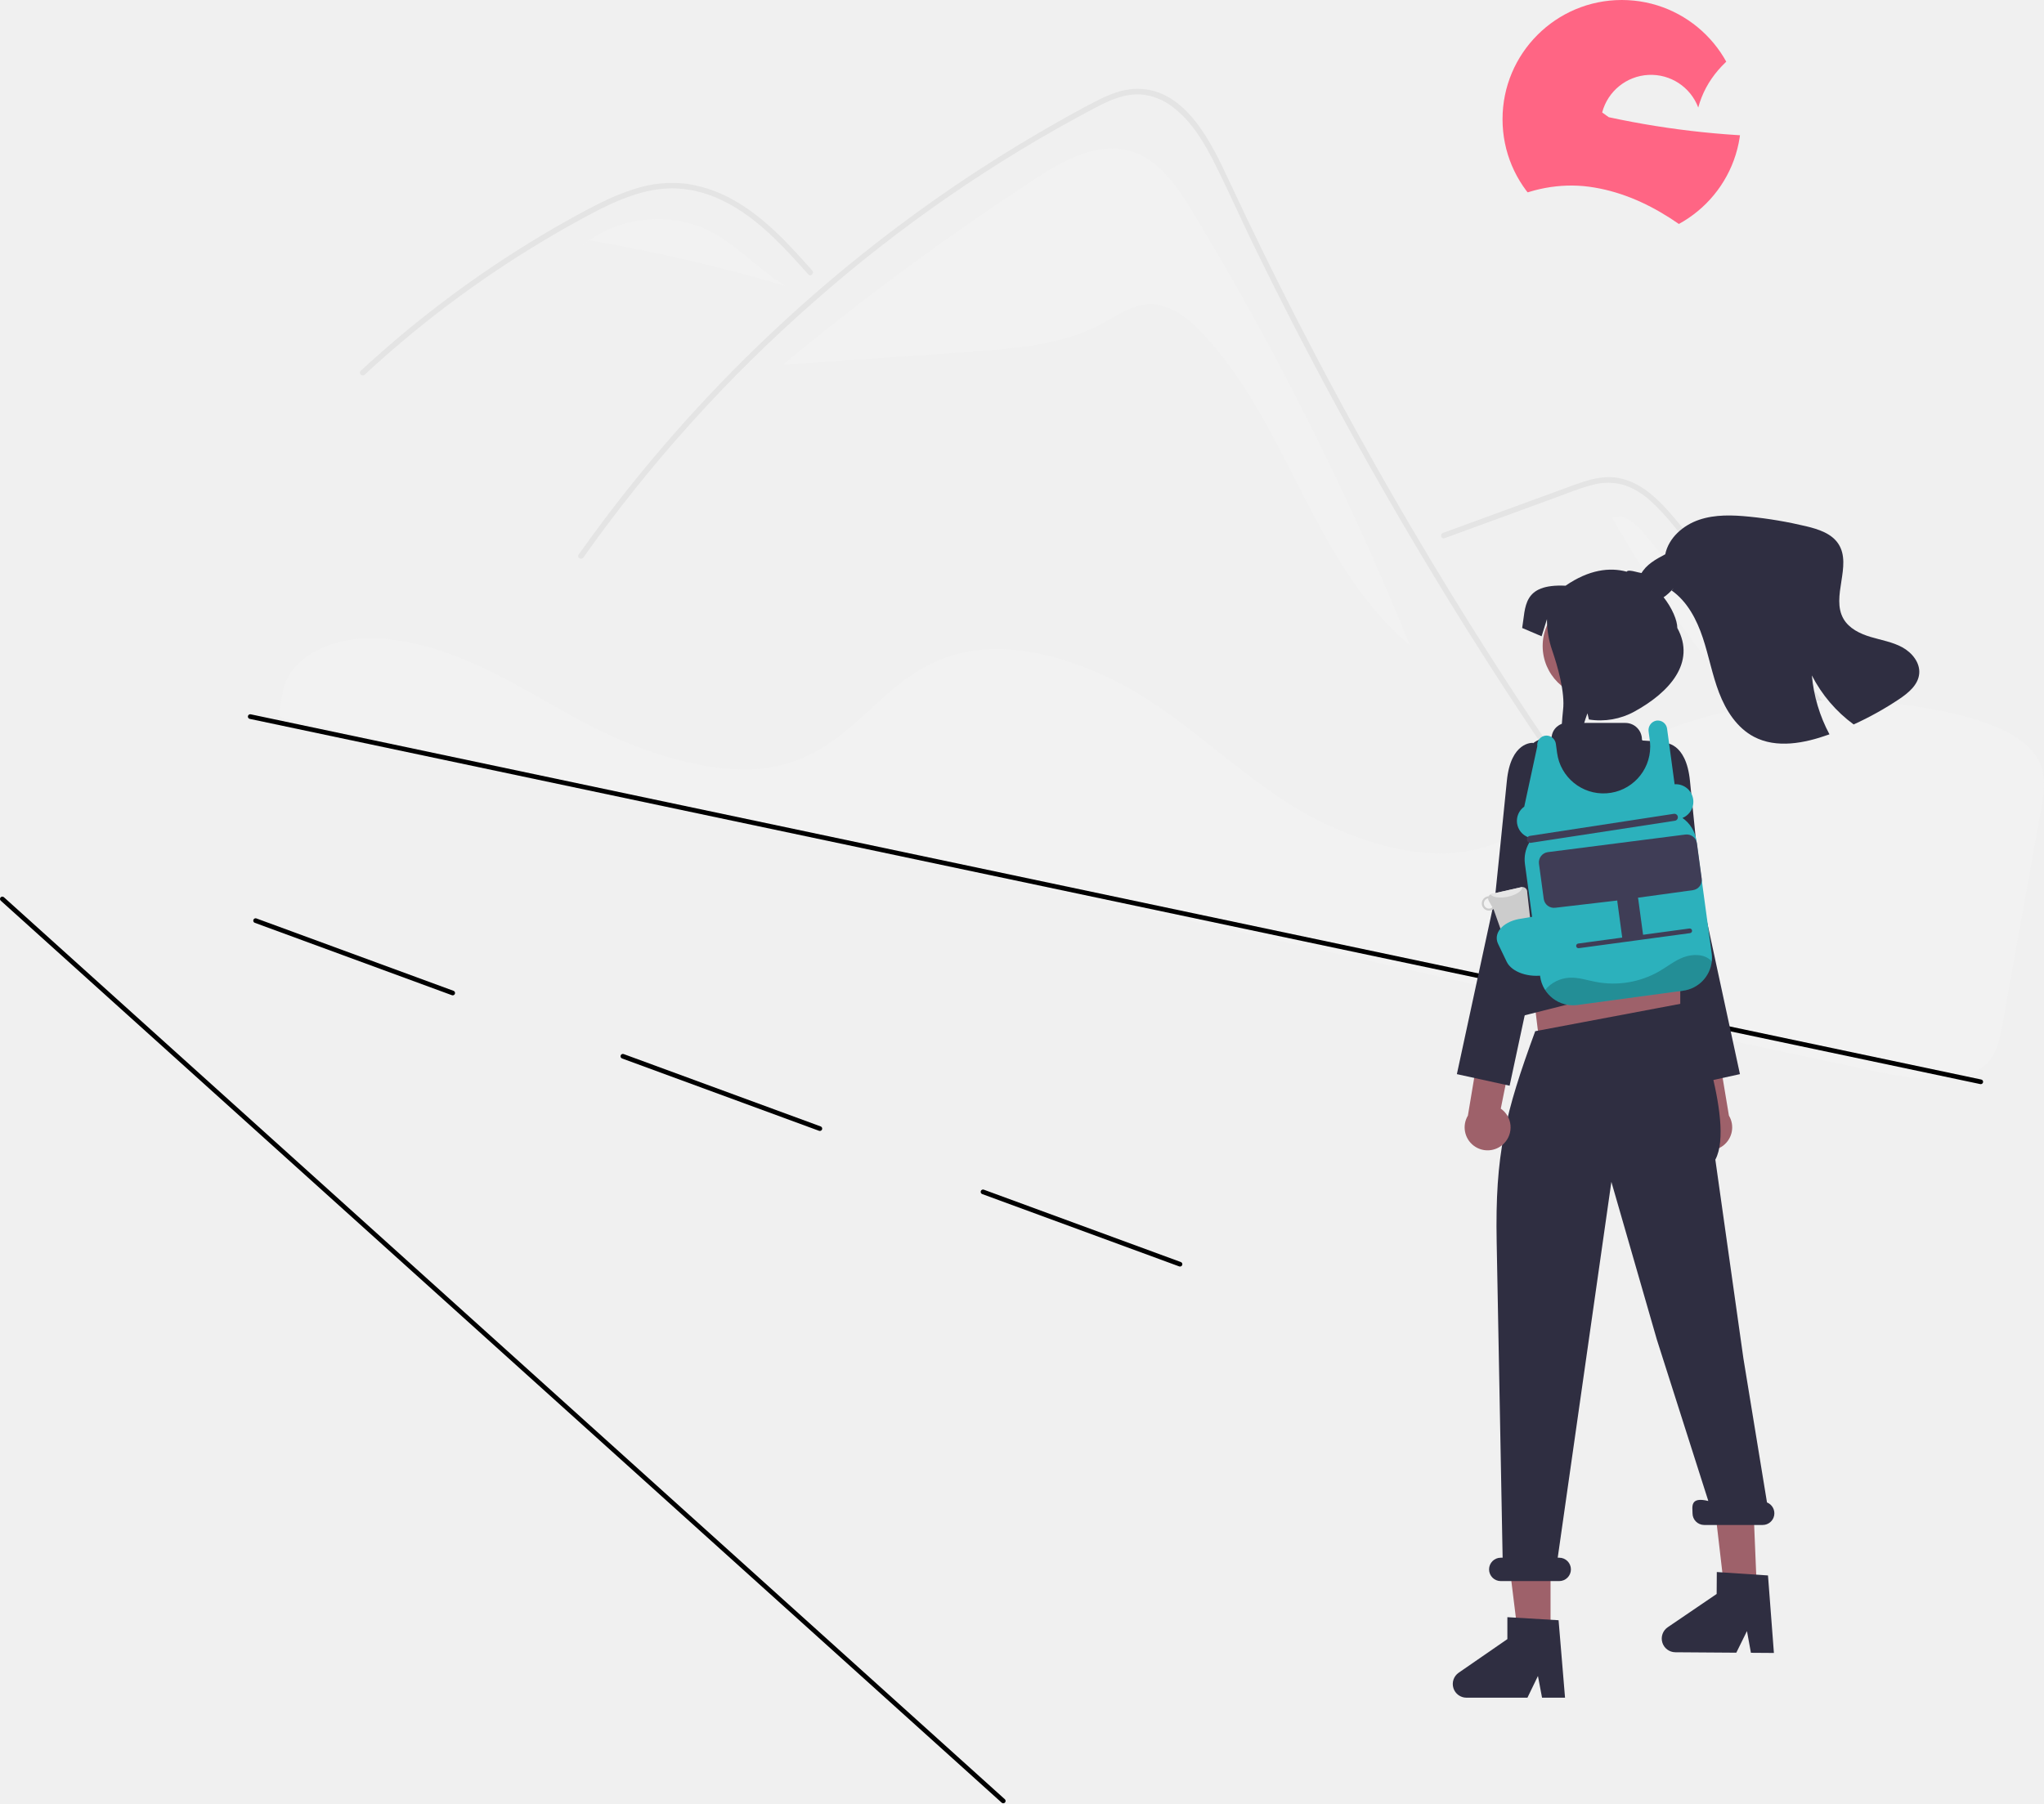
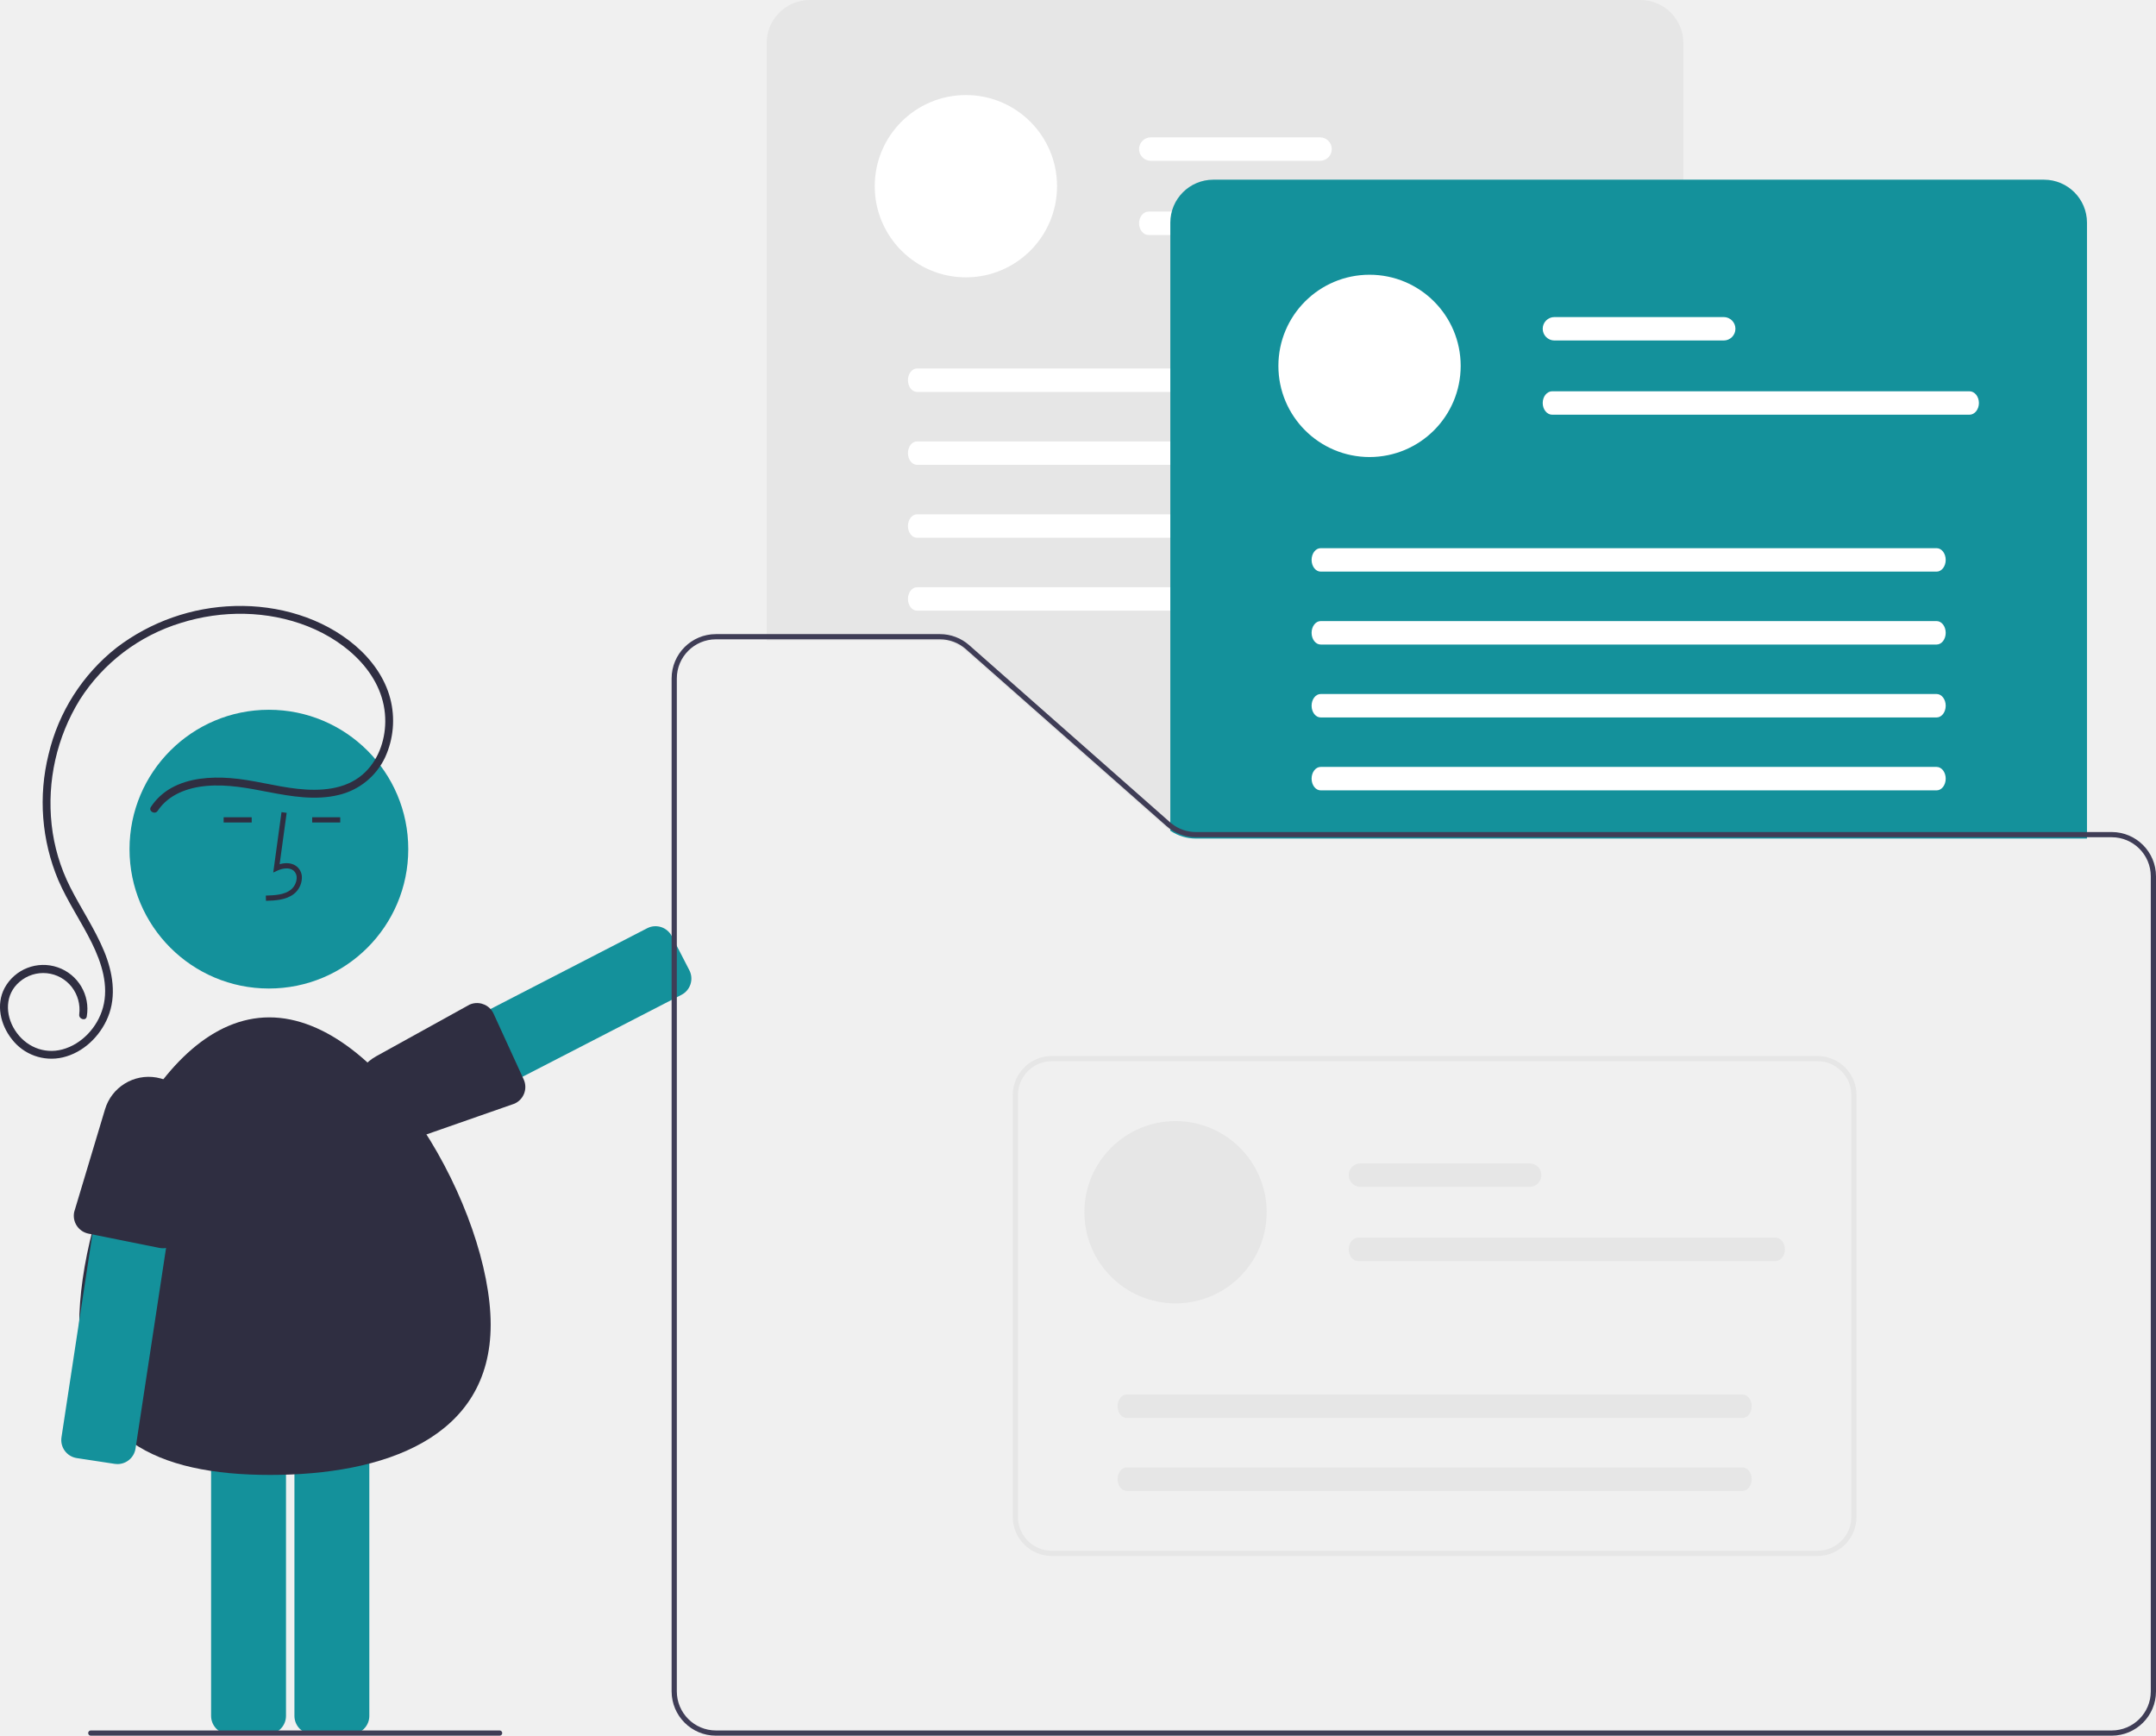
- <svg xmlns="http://www.w3.org/2000/svg" id="currentIllo" data-name="Layer 1" width="874.039" height="771.292" viewBox="0 0 874.039 771.292" class="injected-svg DownloadModal__ImageFile-sc-p17csy-5 iIfSkb grid_media">
-   <path d="M673.062,155.137c-6.611-10.934-14.444-22.608-26.712-26.178-14.207-4.135-28.802,4.079-41.181,12.184a1200.013,1200.013,0,0,0-106.794,78.684l.037.424q39.846-2.748,79.691-5.496c19.192-1.324,39.044-2.83,56.005-11.909,6.436-3.445,12.71-8.047,20.003-8.368,9.061-.398,16.962,5.93,23.17,12.541,36.727,39.109,47.355,98.916,88.558,133.276A1307.621,1307.621,0,0,0,673.062,155.137Z" transform="translate(-162.9803 -64.354)" fill="#f2f2f2" />
-   <path d="M898.816,486.852c-4.061-5.128-5.721-6.33-9.727-11.505Q840.159,412.063,797.108,344.504q-29.241-45.883-55.583-93.529-12.541-22.651-24.394-45.658-9.198-17.839-17.985-35.891c-1.675-3.437-3.303-6.891-4.923-10.352-3.817-8.139-7.563-16.318-11.585-24.346-4.583-9.151-10.162-18.744-18.578-24.891a25.346,25.346,0,0,0-13.204-5.081c-6.851-.443-13.173,2.386-19.115,5.476a615.324,615.324,0,0,0-120.996,83.438A629.917,629.917,0,0,0,412.444,302.789c-.869,1.241-2.924.055-2.047-1.193q5.18-7.325,10.565-14.492A633.399,633.399,0,0,1,582.67,136.269q15.73-10.194,32.051-19.431c5.484-3.106,10.992-6.171,16.594-9.048,5.492-2.821,11.324-5.358,17.598-5.452,21.351-.332,32.407,23.848,40,40.119q3.58,7.681,7.246,15.314,13.856,28.981,28.779,57.432,9.21,17.566,18.823,34.927,29.917,54.062,63.596,105.935c29.743,45.808,59.25,86.275,93.134,129.112C901.424,486.362,899.756,488.053,898.816,486.852Z" transform="translate(-162.9803 -64.354)" fill="#e4e4e4" />
-   <path d="M508.636,181.73c-1.24-1.383-2.473-2.766-3.722-4.149-9.846-10.889-20.411-21.652-33.931-27.894a49.228,49.228,0,0,0-20.624-4.781c-7.38.024-14.595,1.96-21.414,4.67-3.224,1.288-6.377,2.75-9.482,4.307-3.548,1.786-7.033,3.69-10.502,5.61q-9.767,5.405-19.281,11.284-18.93,11.699-36.674,25.184-9.198,6.993-18.017,14.445-8.202,6.922-16.073,14.216c-1.122,1.035-2.797-.64-1.675-1.675,1.383-1.288,2.782-2.568,4.18-3.832q5.927-5.358,12.043-10.51,11.153-9.411,22.884-18.096,18.242-13.513,37.74-25.192,9.743-5.832,19.755-11.174c2.015-1.075,4.054-2.126,6.116-3.121a97.502,97.502,0,0,1,14.54-5.919,51.724,51.724,0,0,1,21.96-2.157,57.173,57.173,0,0,1,20.261,7.009c13.275,7.42,23.572,18.894,33.591,30.091C511.323,181.184,509.655,182.867,508.636,181.73Z" transform="translate(-162.9803 -64.354)" fill="#e4e4e4" />
-   <path d="M780.643,294.569l31.811-11.635L828.249,277.157c5.144-1.881,10.276-4.023,15.593-5.37a24.6,24.6,0,0,1,14.114.18,32.529,32.529,0,0,1,11.008,6.824,89.337,89.337,0,0,1,9.029,9.642c3.439,4.133,6.827,8.308,10.23,12.47q21.068,25.765,41.86,51.755,20.792,25.989,41.306,52.198,20.564,26.274,40.845,52.767,2.484,3.246,4.965,6.494c.914,1.196,2.973.017,2.047-1.196q-20.431-26.76-41.147-53.3-20.767-26.604-41.82-52.982-21.053-26.378-42.391-52.527-5.316-6.515-10.649-13.015c-2.999-3.655-5.965-7.35-9.254-10.753-6.039-6.245-13.583-11.764-22.614-11.914-5.31-.088-10.448,1.597-15.381,3.381-5.318,1.924-10.624,3.884-15.935,5.826l-32.034,11.716-8.008,2.929c-1.421.52-.807,2.812.63,2.286Z" transform="translate(-162.9803 -64.354)" fill="#e4e4e4" />
-   <path d="M466.796,163.388c-16.166-8.308-36.868-6.681-51.723,3.699a737.726,737.726,0,0,1,83.932,19.589C487.555,179.967,478.599,169.455,466.796,163.388Z" transform="translate(-162.9803 -64.354)" fill="#f2f2f2" />
-   <path d="M414.914,167.059l-3.112,2.53c1.053-.885,2.147-1.715,3.271-2.501C415.02,167.078,414.967,167.068,414.914,167.059Z" transform="translate(-162.9803 -64.354)" fill="#f2f2f2" />
-   <path d="M867.766,294.685c-3.131-3.812-6.517-7.803-11.201-9.351l-4.373.172A496.015,496.015,0,0,0,984.306,436.543Q926.036,365.614,867.766,294.685Z" transform="translate(-162.9803 -64.354)" fill="#f2f2f2" />
-   <path d="M667.565,606.081a.992.992,0,0,1-.345-.062l-84.261-30.953a1.0 1,0,0,1,.689-1.877L667.91,604.142a1.0 1,0,0,1-.345,1.938Z" transform="translate(-162.9803 -64.354)" />
-   <path d="M513.565,548.081a.992.992,0,0,1-.345-.062l-84.261-30.953a1.0 1,0,0,1,.689-1.877L513.91,546.142a1.0 1,0,0,1-.345,1.938Z" transform="translate(-162.9803 -64.354)" />
-   <path d="M356.565,490.081a.992.992,0,0,1-.345-.062l-84.261-30.953a1.0 1,0,1,1,.689-1.877L356.91,488.142a1.0 1,0,0,1-.345,1.938Z" transform="translate(-162.9803 -64.354)" />
-   <path d="M340.778,339.738c-3.513-.785-7.07-1.405-10.583-1.837l-.511-.063c-23.321-2.777-43.01,6.958-45.796,22.645l-.495,2.838c-.309,1.795-.643,3.725-1.04,5.86-.192,1.054.867,2.132,2.407,2.476L845.649,497.037c39.607,8.564,79.087,17.024,117.337,25.144a177.652,177.652,0,0,0,21.711,3.511c10.927.926,18.927-.293,24.46-3.725l.001 0c6.877-4.253,8.607-11.157,10.019-19.078,2.846-15.997,5.877-32.793,8.897-49.538,2.661-14.758,5.316-29.477,7.832-43.574,1.478-8.369,2.281-15.869-2.879-22.891-5.596-7.598-17.581-13.494-35.623-17.527-.218-.049-.434-.097-.655-.145-56.592-12.407-117.619-2.55-151.854,24.53-3.942,3.118-7.734,6.553-11.401,9.875a158.915,158.915,0,0,1-17.302,14.232,66.95,66.95,0,0,1-10.666,5.986c-.257.125-.548.255-.851.372-.705.318-1.433.613-2.135.865a62.042,62.042,0,0,1-12.655,3.397l-.431.065c-.326.056-.678.107-1.027.147a68.206,68.206,0,0,1-7.479.589c-10.812.309-22.585-1.669-34.991-5.882a151.752,151.752,0,0,1-32.578-15.751c-10.814-6.914-20.639-14.717-30.141-22.263-4.173-3.316-8.49-6.743-12.828-10.046-.815-.622-1.618-1.23-2.434-1.842-5.313-3.969-10.177-7.354-14.871-10.348a146.281,146.281,0,0,0-37.143-17.035c-13.864-4.03-26.63-5.128-37.931-3.275a60.649,60.649,0,0,0-9.253,2.27c-13.923,4.597-23.917,13.74-33.581,22.583-12.021,10.999-24.453,22.373-44.611,25.204-23.263,3.273-53.836-7.081-74.693-17.866-6.557-3.391-13.045-7.056-19.318-10.601q-3.801-2.148-7.611-4.28c-4.993-2.785-9.099-4.982-12.918-6.915l-1.208-.614c-.673-.337-1.346-.675-2.034-1.007-4.55-2.238-8.825-4.154-13.075-5.86l-1.004-.409c-2.021-.785-3.918-1.486-5.788-2.137l-.747-.259A109.236,109.236,0,0,0,340.778,339.738Z" transform="translate(-162.9803 -64.354)" fill="#f2f2f2" />
-   <path d="M1009.981,528.062a1.009,1.009,0,0,1-.208-.021l-740-156.208a1,1,0,0,1,.413-1.957l740,156.208a1,1,0,0,1-.206,1.979Z" transform="translate(-162.9803 -64.354)" />
-   <circle cx="693.5" cy="51" r="51" fill="#ff6584" />
-   <path d="M948.516,76.224c-24.717-3.341-52.935,10.019-59.341,34.124a21.597,21.597,0,0,0-41.093,2.109l2.83,2.027a372.275,372.275,0,0,0,160.659-.726C994.377,95.688,973.233,79.565,948.516,76.224Z" transform="translate(-162.9803 -64.354)" fill="#f0f0f0" />
-   <path d="M842.516,144.224c-24.717-3.341-52.935,10.019-59.341,34.124a21.597,21.597,0,0,0-41.093,2.109l2.83,2.027a372.275,372.275,0,0,0,160.659-.726C888.377,163.688,867.233,147.565,842.516,144.224Z" transform="translate(-162.9803 -64.354)" fill="#f0f0f0" />
-   <path d="M886.872,553.437a9.76,9.76,0,0,1,1.357-14.904L872.689,461.346l17.161,5.51,12.439,74.659A9.813,9.813,0,0,1,886.872,553.437Z" transform="translate(-162.9803 -64.354)" fill="#9e616a" />
-   <path d="M863.926,390.13l10.648-8.037s9.393-.665,11.056,16.274,5.079,49.95,5.079,49.95l16.293,75.463-22.554,4.95-17.451-81.438-10.469-24.184Z" transform="translate(-162.9803 -64.354)" fill="#2f2e41" />
-   <polygon points="718.5 449 658.5 448 653.5 407 718.5 407 718.5 449" fill="#9e616a" />
-   <polygon points="663.032 699.832 649.181 699.831 642.591 646.404 663.034 646.405 663.032 699.832" fill="#9e616a" />
-   <polygon points="751.276 680.645 737.425 680.548 731.21 627.076 749.225 631.209 751.276 680.645" fill="#9e616a" />
-   <polygon points="707.954 371.691 711.092 379.851 710.465 388.011 649.04 409.286 652.088 373.574 658.993 365.414 707.954 371.691" fill="#ffb6b6" />
-   <circle cx="681.602" cy="276.32" r="21.938" fill="#9e616a" />
-   <path d="M832.208,790.486h-9.829l-1.754-9.279-4.493,9.279H790.064a5.86,5.86,0,0,1-3.33-10.682l20.817-14.377v-9.381l21.896,1.307Z" transform="translate(-162.9803 -64.354)" fill="#2f2e41" />
-   <path d="M921.523,771.351l-9.828-.069-1.689-9.292-4.558,9.248-26.067-.182a5.86,5.86,0,0,1-3.255-10.705l20.917-14.231.066-9.381,21.886,1.46Z" transform="translate(-162.9803 -64.354)" fill="#2f2e41" />
-   <path d="M918.566,706.973l-10.086-61.619-12-85c8.788-16.32-11-67-11-67l-2.793.134L819.467,505.415l.014-.061c-12.931,35.268-17.215,52.691-16.506,90.248l2.547,135.01h-.799a5,5,0,0,0,0,10h25a5,5,0,0,0,0-10h-.645l22.947-160.757L871.48,637.354l22,69c-8-2-6.758,2.634-6.758,5.258a5,5,0,0,0,5,5h25a4.995,4.995,0,0,0,1.844-9.639Z" transform="translate(-162.9803 -64.354)" fill="#2f2e41" />
-   <path d="M890.403,495.979l-2-20a3.987,3.987,0,0,0-3.605-2.995c-.833-9.527-4.339-50.629-4.549-52.421l-.008-.076-1.594-34.058a5.037,5.037,0,0,0-4.703-4.79l-8.421-.55a.446.446,0,0,1-.431-.445,7.081,7.081,0,0,0-7.081-7.081H833.08a6.63,6.63,0,0,0-6.576,5.804.44.44,0,0,1-.448.396l-.003-0a11.845,11.845,0,0,0-11.915,9.824c-3.408,19.831-10.239,64.84-6.862,89.862,1.176,8.711-1.359,1.812-1.803,9.1a5.365,5.365,0,0,0,1.336,3.89c-2.058.598-2.856,2.821-2.328,4.916l-.438-.108a4,4,0,0,0,4.856,2.901L885.502,480.836C887.644,480.296,890.943,498.121,890.403,495.979Z" transform="translate(-162.9803 -64.354)" fill="#2f2e41" />
-   <path d="M806.089,553.437a9.76,9.76,0,0,0-1.357-14.904l15.54-77.187-17.161,5.51-12.439,74.659A9.813,9.813,0,0,0,806.089,553.437Z" transform="translate(-162.9803 -64.354)" fill="#9e616a" />
-   <path d="M829.034,390.13l-10.648-8.037s-9.393-.665-11.056,16.274-5.079,49.95-5.079,49.95l-16.293,75.463,22.554,4.95,17.451-81.438,10.469-24.184Z" transform="translate(-162.9803 -64.354)" fill="#2f2e41" />
-   <path d="M868.076,321.166c4.087,1.217,7.9-2.202,10.745-5.441l-1.011,1.2c6.692,4.713,10.693,12.39,13.289,20.161,2.596,7.763,4.044,15.894,6.975,23.546,2.93,7.643,7.66,15.037,14.9,18.85,9.699,5.107,21.583,2.785,31.9-.9.137-.051.266-.094.403-.146a65.737,65.737,0,0,1-7.523-25.191,59.771,59.771,0,0,0,17.873,20.967,137.213,137.213,0,0,0,19.381-10.779c3.984-2.665,8.183-6.109,8.645-10.882.471-4.738-3.067-9.065-7.24-11.344-4.173-2.279-8.971-3.05-13.529-4.421-4.55-1.362-9.194-3.599-11.584-7.711-5.509-9.459,3.761-22.8-2.151-32.02-2.913-4.533-8.568-6.349-13.812-7.609a182.606,182.606,0,0,0-24.317-4.104c-7.189-.72-14.617-.985-21.455,1.328-6.838,2.313-13.041,7.686-14.506,14.763-3.993,2.099-8.217,4.421-10.359,8.405C862.558,313.815,863.749,319.881,868.076,321.166Z" transform="translate(-162.9803 -64.354)" fill="#2f2e41" />
-   <path d="M874.177,319.572c3.914,4.903,6.044,10.205,6.044,13.38,8.13,14.859-3.496,27.623-18.356,35.753a30.443,30.443,0,0,1-19.45,3.391l-.622-2.654-.842,2.39s-9.675,31.954-12.866,33.828c1.211-5.687,2.598-32.017,3.272-37.567.933-7.554-2.32-18.799-4.667-25.638a40.366,40.366,0,0,1-2.21-13.1v-.195l-2.285,7.34-8.319-3.549c1.548-8.878,0-18.956,18.556-18.082,10.036-6.902,18.873-7.953,26.133-5.996.937-1.448,6.339,1.264,7.9.502" transform="translate(-162.9803 -64.354)" fill="#2f2e41" />
-   <path d="M894.95,475.58a14.211,14.211,0,0,1-12.22,12.5l-45.17,6.12a14.224,14.224,0,0,1-15.99-12.18l-6.51-48.14a14.175,14.175,0,0,1,1.8-9.04l-.31-2.34a7.49,7.49,0,0,1-1.78-13.14l5.58-25.85a4.007,4.007,0,0,1,3.82-4.54,4.113,4.113,0,0,1,4.13,3.63l.51,3.8a20.001,20.001,0,0,0,39.82-2.66,20.672,20.672,0,0,0-.18-2.71l-.5-3.74a4.15,4.15,0,0,1,3.18-4.69,3.999,3.999,0,0,1,4.71,3.4l3.23,23.8a7.492,7.492,0,0,1,3.35,14.41,14.165,14.165,0,0,1,5.97,9.74l6.52,48.15A14,14,0,0,1,894.95,475.58Z" transform="translate(-162.9803 -64.354)" fill="#2cb1bc" />
-   <path d="M815.906,423.559a1.502,1.502,0,0,1,1.285-1.688l61.566-9.437a1.5,1.5,0,1,1,.402,2.973l-61.566,9.437A1.502,1.502,0,0,1,815.906,423.559Z" transform="translate(-162.9803 -64.354)" fill="#3f3d56" />
-   <path d="M823.101,448.829l-2.035-15.036a4.413,4.413,0,0,1,3.782-4.965l58.801-7.522a4.413,4.413,0,0,1,4.965,3.782l2.035,15.036a4.413,4.413,0,0,1-3.782,4.965L863.381,448.32a4.413,4.413,0,0,1,.117.489l2.079,15.36,19.819-2.682a1,1,0,1,1,.268,1.982l-19.819,2.682-8.919,1.207L838.098,469.906a1,1,0,0,1-.268-1.982l18.828-2.548-2.079-15.36a4.414,4.414,0,0,1-.017-.502l-26.496,3.097A4.413,4.413,0,0,1,823.101,448.829Z" transform="translate(-162.9803 -64.354)" fill="#3f3d56" />
-   <path d="M591.98,835.646a.998.998,0,0,1-.669-.257l-428-385.792a1,1,0,0,1,1.339-1.486l428,385.792a1,1,0,0,1-.67,1.743Z" transform="translate(-162.9803 -64.354)" />
-   <path d="M816.03,445.94a2.026,2.026,0,0,0-2.15-2.17,1.864,1.864,0,0,0-.32.04l-12.66,2.86a2.085,2.085,0,0,0-1.34,1.03,2.606,2.606,0,0,0-.55.08,3.076,3.076,0,1,0,1.36,6,3.118,3.118,0,0,0,1.24-.6l4.29,12.08a2.015,2.015,0,0,0,2.21.97l8.23-1.86a2.043,2.043,0,0,0,1.57-1.82Zm-15.85,6.98a2.2,2.2,0,0,1-.98-4.29c.04-.01.08,0,.12-.01a2.071,2.071,0,0,0,.27,1.04L801.16,452.4A2.071,2.071,0,0,1,800.18,452.92Z" transform="translate(-162.9803 -64.354)" fill="#ccc" />
-   <path d="M813.88,443.77c.12,1.6-2.62,3.44-6.29,4.17-3.37.69-6.39.21-7.24-1.05a1.919,1.919,0,0,1,.55-.22l12.66-2.86A1.864,1.864,0,0,1,813.88,443.77Z" transform="translate(-162.9803 -64.354)" fill="#e6e6e6" />
-   <path d="M807.264,475.724l-3.675-7.646c-2.153-4.479,1.789-9.245,8.787-10.624L821,456l3.607,25.202-.747.147C816.862,482.727,809.417,480.203,807.264,475.724Z" transform="translate(-162.9803 -64.354)" fill="#2cb1bc" />
-   <g opacity="0.2">
-     <path d="M894.95,475.58a14.211,14.211,0,0,1-12.22,12.5l-45.17,6.12a14.208,14.208,0,0,1-13.87-6.42,14.512,14.512,0,0,1,10.36-5.24c3.88-.2,7.64,1.09,11.44,1.81a39.589,39.589,0,0,0,26.83-4.45c3.53-2.05,6.71-4.67,10.59-6.13,3.88-1.45,8.89-1.4,11.7,1.43A4.033,4.033,0,0,1,894.95,475.58Z" transform="translate(-162.9803 -64.354)" />
-   </g>
+ <svg xmlns="http://www.w3.org/2000/svg" data-name="Layer 1" width="827.9" height="666.5" viewBox="0 0 827.9 666.5">
+   <path d="M335.218,555.907a7.034,7.034,0,0,1-2.144-.337,6.952,6.952,0,0,1-4.092-3.457l-6.764-13.118a7.007,7.007,0,0,1,3.014-9.429l109.337-56.372A7.008,7.008,0,0,1,444,476.209l6.763,13.118a7.007,7.007,0,0,1-3.014,9.429L338.412,555.127A6.956,6.956,0,0,1,335.218,555.907Z" transform="translate(-186.05 -116.75)" fill="#14919b" />
+   <path d="M374.88,504.797a7.037,7.037,0,0,1,.743,1.294l11.554,25.231a6.999,6.999,0,0,1-3.573,9.237l-38.859,13.582a17.484,17.484,0,0,1-21.476-8.842l.449-.219-.449.219a17.469,17.469,0,0,1,7.253-22.952l35.831-19.812a7.012,7.012,0,0,1,8.527,2.262Z" transform="translate(-186.05 -116.75)" fill="#2f2e41" />
+   <path d="M832.45,438.75H645.26a17.655,17.655,0,0,1-11.578-4.373L556.579,366.375A14.471,14.471,0,0,0,546.99,362.75H480.45V133.25a16.519,16.519,0,0,1,16.5-16.5h319a16.519,16.519,0,0,1,16.5,16.5Z" transform="translate(-186.05 -116.75)" fill="#e6e6e6" />
+   <circle cx="370.9" cy="71.5" r="35" fill="#fff" />
+   <path d="M692.95,169.5h-65a4.5,4.5,0,0,0,0,9h65a4.5,4.5,0,0,0,0-9Z" transform="translate(-186.05 -116.75)" fill="#fff" />
+   <path d="M787.31,198H627.09c-2.01,0-3.64,2.02-3.64,4.5s1.63,4.5,3.64,4.5H787.31c2.01,0,3.64-2.02,3.64-4.5S789.32,198,787.31,198Z" transform="translate(-186.05 -116.75)" fill="#fff" />
+   <path d="M774.72,258.25h-236.54c-1.92,0-3.48,2.02-3.48,4.5s1.56,4.5,3.48,4.5H774.72c1.92,0,3.48-2.02,3.48-4.5S776.64,258.25,774.72,258.25Z" transform="translate(-186.05 -116.75)" fill="#fff" />
+   <path d="M774.72,286.25h-236.54c-1.92,0-3.48,2.02-3.48,4.5s1.56,4.5,3.48,4.5H774.72c1.92,0,3.48-2.02,3.48-4.5S776.64,286.25,774.72,286.25Z" transform="translate(-186.05 -116.75)" fill="#fff" />
+   <path d="M774.72,314.25h-236.54c-1.92,0-3.48,2.02-3.48,4.5s1.56,4.5,3.48,4.5H774.72c1.92,0,3.48-2.02,3.48-4.5S776.64,314.25,774.72,314.25Z" transform="translate(-186.05 -116.75)" fill="#fff" />
+   <path d="M774.72,342.25h-236.54c-1.92,0-3.48,2.02-3.48,4.5s1.56,4.5,3.48,4.5H774.72c1.92,0,3.48-2.02,3.48-4.5S776.64,342.25,774.72,342.25Z" transform="translate(-186.05 -116.75)" fill="#fff" />
+   <path d="M987.45,438.75H645.26a17.376,17.376,0,0,1-9.585-2.863l-.225-.148V202.25a16.519,16.519,0,0,1,16.5-16.5h319a16.519,16.519,0,0,1,16.5,16.5Z" transform="translate(-186.05 -116.75)" fill="#14919b" />
+   <circle cx="525.9" cy="140.5" r="35" fill="#fff" />
+   <path d="M847.95,238.5h-65a4.5,4.5,0,0,0,0,9h65a4.5,4.5,0,0,0,0-9Z" transform="translate(-186.05 -116.75)" fill="#fff" />
+   <path d="M942.31,267H782.09c-2.01,0-3.64,2.02-3.64,4.5s1.63,4.5,3.64,4.5H942.31c2.01,0,3.64-2.02,3.64-4.5S944.32,267,942.31,267Z" transform="translate(-186.05 -116.75)" fill="#fff" />
+   <path d="M929.72,327.25h-236.54c-1.92,0-3.48,2.02-3.48,4.5s1.56,4.5,3.48,4.5H929.72c1.92,0,3.48-2.02,3.48-4.5S931.64,327.25,929.72,327.25Z" transform="translate(-186.05 -116.75)" fill="#fff" />
+   <path d="M929.72,355.25h-236.54c-1.92,0-3.48,2.02-3.48,4.5s1.56,4.5,3.48,4.5H929.72c1.92,0,3.48-2.02,3.48-4.5S931.64,355.25,929.72,355.25Z" transform="translate(-186.05 -116.75)" fill="#fff" />
+   <path d="M929.72,383.25h-236.54c-1.92,0-3.48,2.02-3.48,4.5s1.56,4.5,3.48,4.5H929.72c1.92,0,3.48-2.02,3.48-4.5S931.64,383.25,929.72,383.25Z" transform="translate(-186.05 -116.75)" fill="#fff" />
+   <path d="M929.72,411.25h-236.54c-1.92,0-3.48,2.02-3.48,4.5s1.56,4.5,3.48,4.5H929.72c1.92,0,3.48-2.02,3.48-4.5S931.64,411.25,929.72,411.25Z" transform="translate(-186.05 -116.75)" fill="#fff" />
+   <path d="M996.95,436.25H645.26a14.945,14.945,0,0,1-9.31-3.24c-.21-.16-.41-.33-.61-.51l-29.77-26.25L558.23,364.5A16.974,16.974,0,0,0,546.99,360.25H460.95a17.024,17.024,0,0,0-17,17v389a17.024,17.024,0,0,0,17,17h536a17.024,17.024,0,0,0,17-17v-313A17.024,17.024,0,0,0,996.95,436.25Zm15,330a15.018,15.018,0,0,1-15,15h-536a15.018,15.018,0,0,1-15-15v-389a15.018,15.018,0,0,1,15-15h86.04a14.965,14.965,0,0,1,9.92,3.75l45.64,40.25L634.01,434a17.148,17.148,0,0,0,11.25,4.25H996.95a15.018,15.018,0,0,1,15,15Z" transform="translate(-186.05 -116.75)" fill="#3f3d56" />
+   <circle cx="103.254" cy="326.072" r="53.519" fill="#14919b" />
+   <path d="M288.871,782.668H274.112a7.008,7.008,0,0,1-7-7V652.654a7.008,7.008,0,0,1,7-7H288.871a7.008,7.008,0,0,1,7,7V775.668A7.008,7.008,0,0,1,288.871,782.668Z" transform="translate(-186.05 -116.75)" fill="#14919b" />
+   <path d="M320.871,782.668H306.112a7.008,7.008,0,0,1-7-7V652.654a7.008,7.008,0,0,1,7-7H320.871a7.008,7.008,0,0,1,7,7V775.668A7.008,7.008,0,0,1,320.871,782.668Z" transform="translate(-186.05 -116.75)" fill="#14919b" />
+   <path d="M374.467,625.419c0,43.63-41.041,57.704-84.672,57.704s-73.328-14.074-73.328-57.704,29.37-118,73-118S374.467,581.788,374.467,625.419Z" transform="translate(-186.05 -116.75)" fill="#2f2e41" />
+   <path d="M288.179,462.658l-.056-2c3.721-.104,7.001-.337,9.466-2.138a6.148,6.148,0,0,0,2.381-4.528,3.514,3.514,0,0,0-1.153-2.895c-1.636-1.382-4.269-.935-6.188-.055l-1.655.759,3.173-23.19,1.981.271-2.699,19.727c2.607-.767,5.023-.437,6.678.961a5.471,5.471,0,0,1,1.86,4.492,8.133,8.133,0,0,1-3.2,6.073C295.602,462.45,291.486,462.565,288.179,462.658Z" transform="translate(-186.05 -116.75)" fill="#2f2e41" />
+   <rect x="119.879" y="313.834" width="10.771" height="2" fill="#2f2e41" />
+   <rect x="85.879" y="313.834" width="10.771" height="2" fill="#2f2e41" />
+   <path d="M883.95,714.25h-294a15.017,15.017,0,0,1-15-15v-162a15.017,15.017,0,0,1,15-15h294a15.017,15.017,0,0,1,15,15v162A15.017,15.017,0,0,1,883.95,714.25Zm-294-190a13.015,13.015,0,0,0-13,13v162a13.015,13.015,0,0,0,13,13h294a13.015,13.015,0,0,0,13-13v-162a13.015,13.015,0,0,0-13-13Z" transform="translate(-186.05 -116.75)" fill="#e6e6e6" />
+   <circle cx="451.4" cy="465.5" r="35" fill="#e6e6e6" />
+   <path d="M773.45,563.5h-65a4.5,4.5,0,0,0,0,9h65a4.5,4.5,0,0,0,0-9Z" transform="translate(-186.05 -116.75)" fill="#e6e6e6" />
+   <path d="M867.81,592H707.59c-2.01,0-3.64,2.02-3.64,4.5s1.63,4.5,3.64,4.5H867.81c2.01,0,3.64-2.02,3.64-4.5S869.82,592,867.81,592Z" transform="translate(-186.05 -116.75)" fill="#e6e6e6" />
+   <path d="M855.22,652.25h-236.54c-1.92,0-3.48,2.02-3.48,4.5s1.56,4.5,3.48,4.5H855.22c1.92,0,3.48-2.02,3.48-4.5S857.14,652.25,855.22,652.25Z" transform="translate(-186.05 -116.75)" fill="#e6e6e6" />
+   <path d="M855.22,680.25h-236.54c-1.92,0-3.48,2.02-3.48,4.5s1.56,4.5,3.48,4.5H855.22c1.92,0,3.48-2.02,3.48-4.5S857.14,680.25,855.22,680.25Z" transform="translate(-186.05 -116.75)" fill="#e6e6e6" />
+   <path d="M246.591,428.117c4.162-6.266,11.486-8.922,18.708-9.568,8.129-.727,15.984.84,23.921,2.363,8.735,1.676,17.979,3.244,26.781,1.125a26.401,26.401,0,0,0,17.946-14.498,33.771,33.771,0,0,0,1.966-22.518c-2.062-7.986-7.182-15.013-13.388-20.321-12.667-10.833-29.808-15.701-46.295-15.243a78.269,78.269,0,0,0-45.375,15.955,73.697,73.697,0,0,0-26.145,40.972,76.829,76.829,0,0,0,3.72,48.324c3.608,8.369,8.826,15.915,12.852,24.073,3.749,7.596,6.636,16.428,4.303,24.901-2.047,7.435-8.056,14.04-15.6,16.058-7.185,1.923-14.28-1.229-18.217-7.437-3.771-5.946-3.861-13.735,1.801-18.536a13.898,13.898,0,0,1,20.05,2.001,14.306,14.306,0,0,1,2.862,10.489c-.279,1.889,2.611,2.704,2.893.798a16.923,16.923,0,0,0-31.553-10.927c-3.415,6.42-1.572,14.163,2.762,19.651a19.154,19.154,0,0,0,19.529,7.022c7.89-1.822,14.344-8.093,17.38-15.462,3.379-8.204,1.831-17.359-1.463-25.319-3.561-8.605-8.849-16.323-13.031-24.616a70.106,70.106,0,0,1-7.114-23.953,75.791,75.791,0,0,1,10.809-48.007,70.441,70.441,0,0,1,38.798-29.487c15.805-4.961,33.237-4.809,48.713,1.288,15.244,6.006,29.963,19.096,29.787,36.675-.075,7.509-2.863,15.168-8.615,20.177-6.874,5.986-16.446,6.498-25.087,5.563-8.696-.94-17.141-3.48-25.875-4.128-7.596-.564-15.792.022-22.575,3.796a22.571,22.571,0,0,0-7.841,7.274c-1.071,1.613,1.526,3.117,2.59,1.514Z" transform="translate(-186.05 -116.75)" fill="#2f2e41" />
+   <path d="M231.173,678.957a7.006,7.006,0,0,1-1.057-.081l-14.591-2.221a7.008,7.008,0,0,1-5.867-7.974l18.511-121.613a7.008,7.008,0,0,1,7.974-5.867l14.591,2.221a7.007,7.007,0,0,1,5.867,7.973L238.089,673.01A7.012,7.012,0,0,1,231.173,678.957Z" transform="translate(-186.05 -116.75)" fill="#14919b" />
+   <path d="M248.61,596.076a7.037,7.037,0,0,1-1.484-.159l-27.205-5.474a6.999,6.999,0,0,1-5.375-8.318l11.84-39.425a17.484,17.484,0,0,1,19.773-12.184l-.087.492.087-.492a17.469,17.469,0,0,1,14.311,19.354l-5.019,40.635a7.012,7.012,0,0,1-6.84,5.571Z" transform="translate(-186.05 -116.75)" fill="#2f2e41" />
+   <path d="M377.907,783.25h-157a1,1,0,0,1,0-2h157a1,1,0,0,1,0,2Z" transform="translate(-186.05 -116.75)" fill="#3f3d56" />
</svg>
